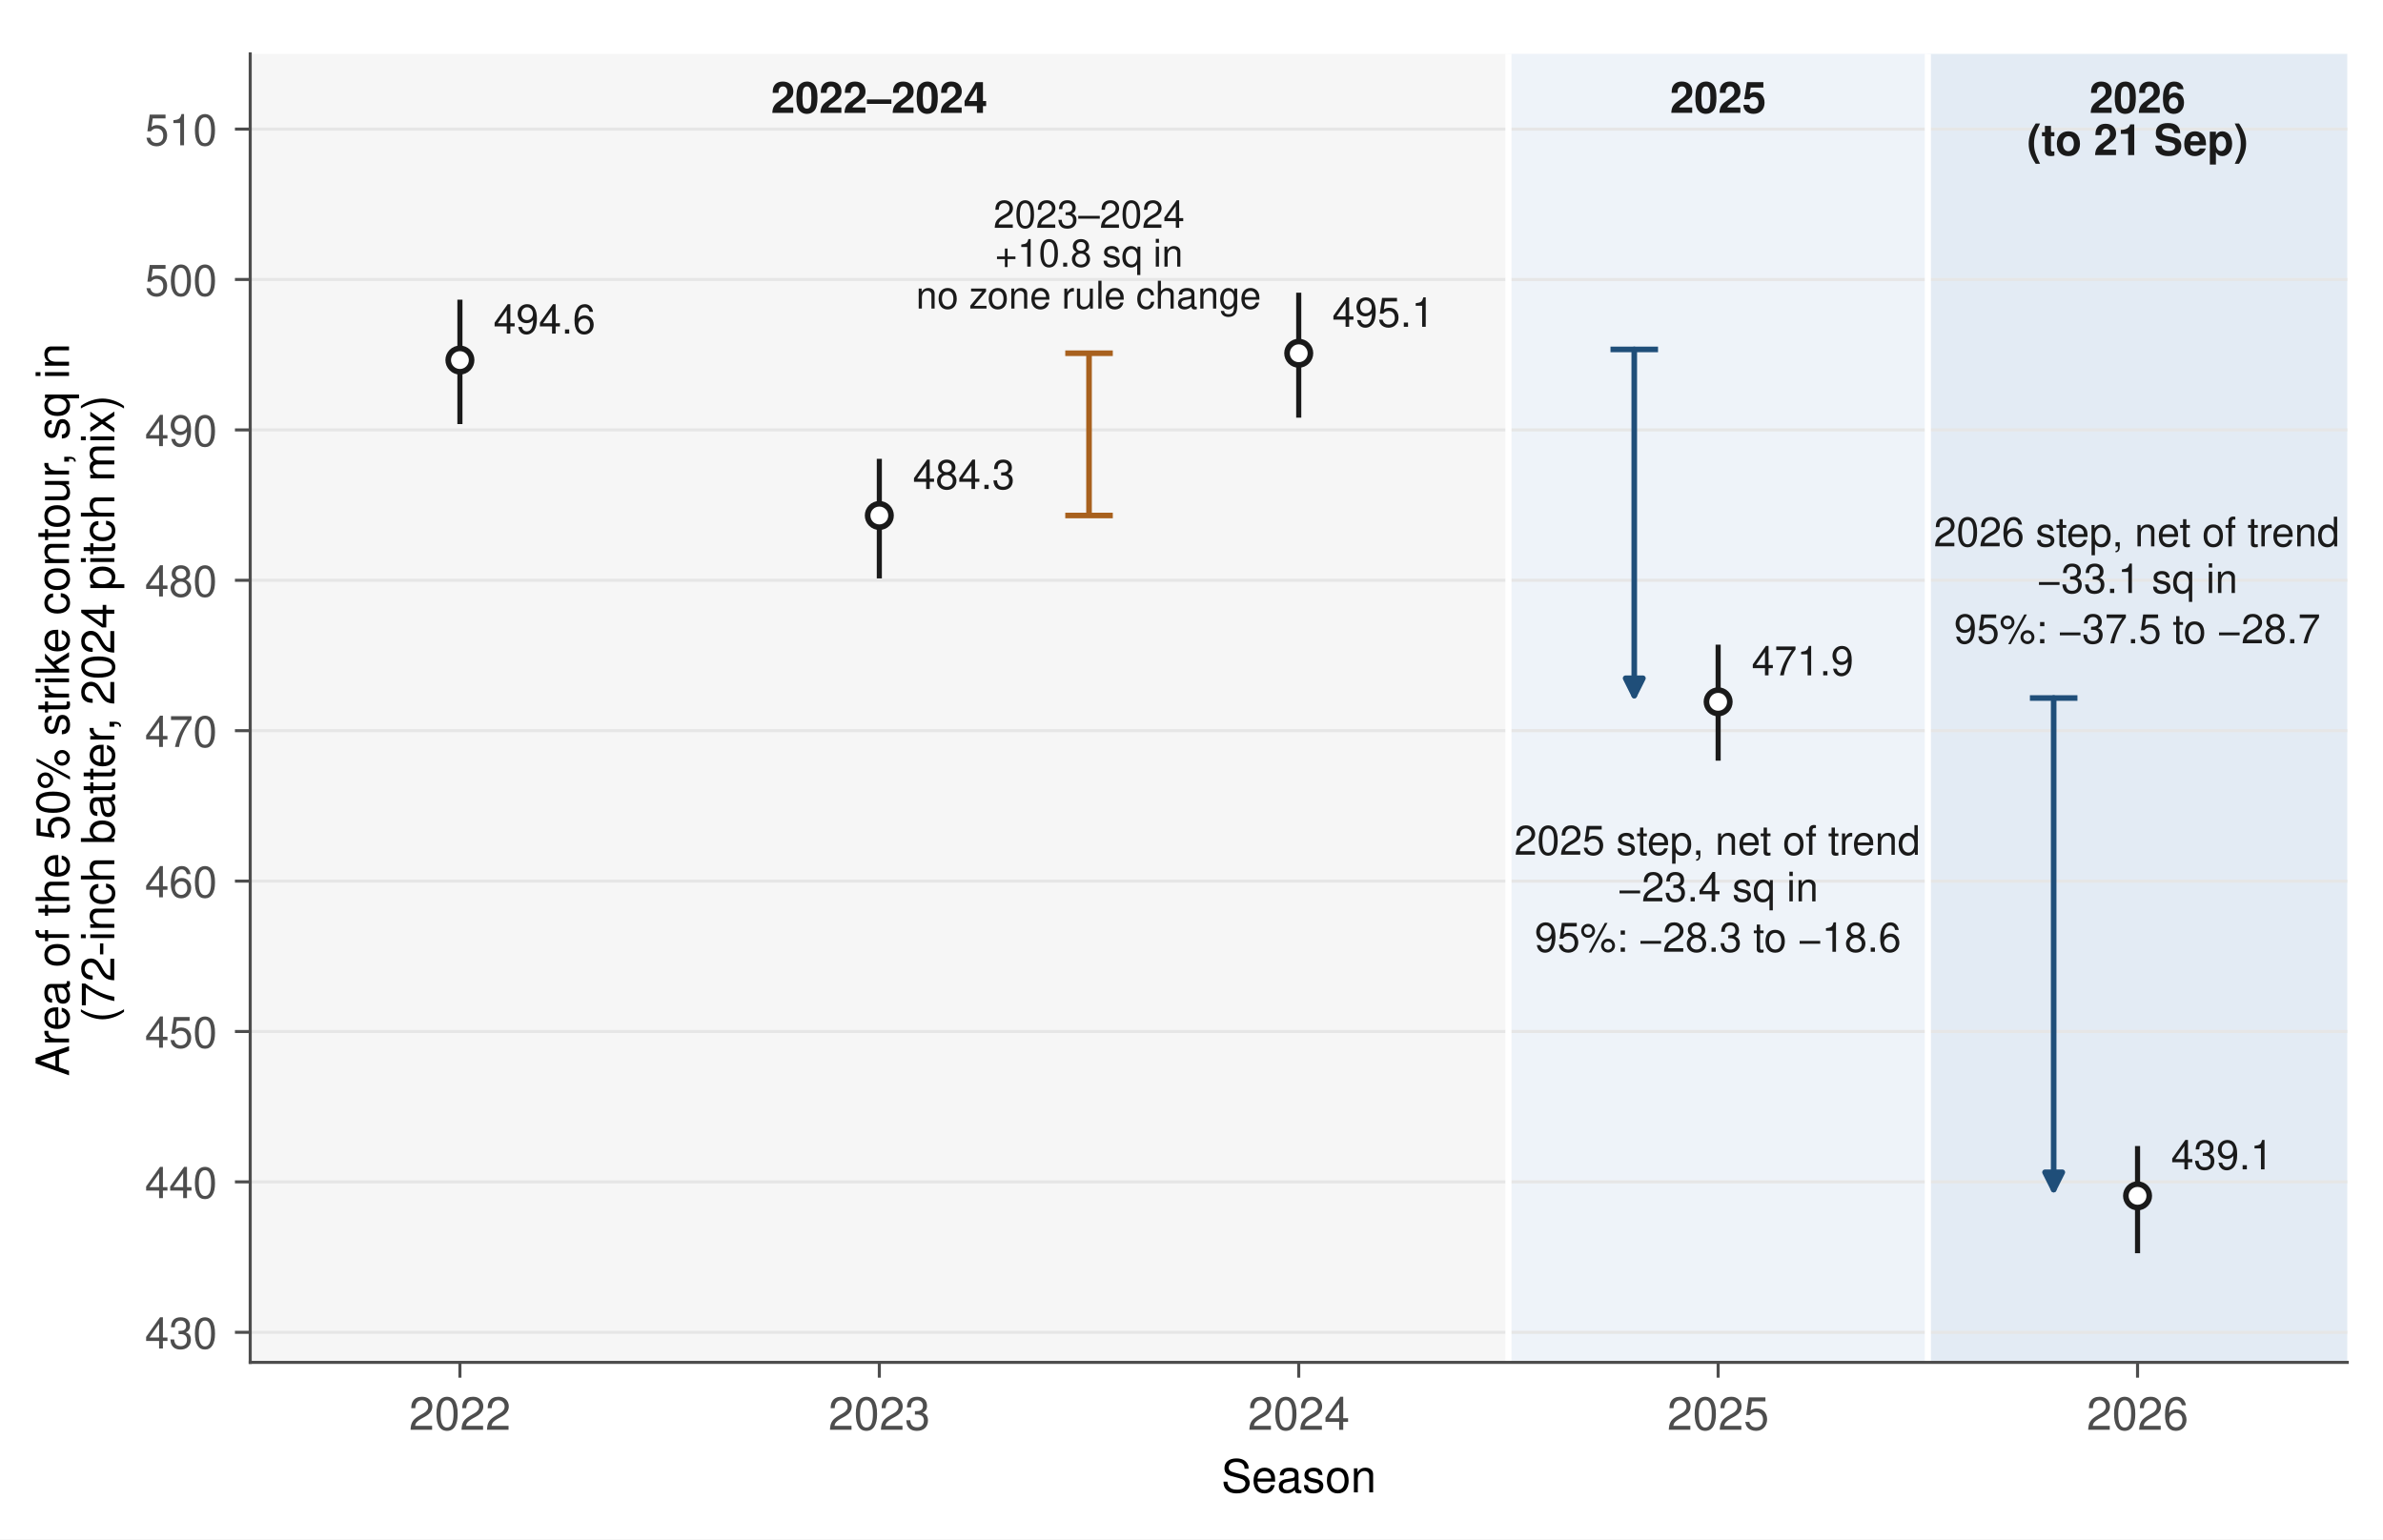
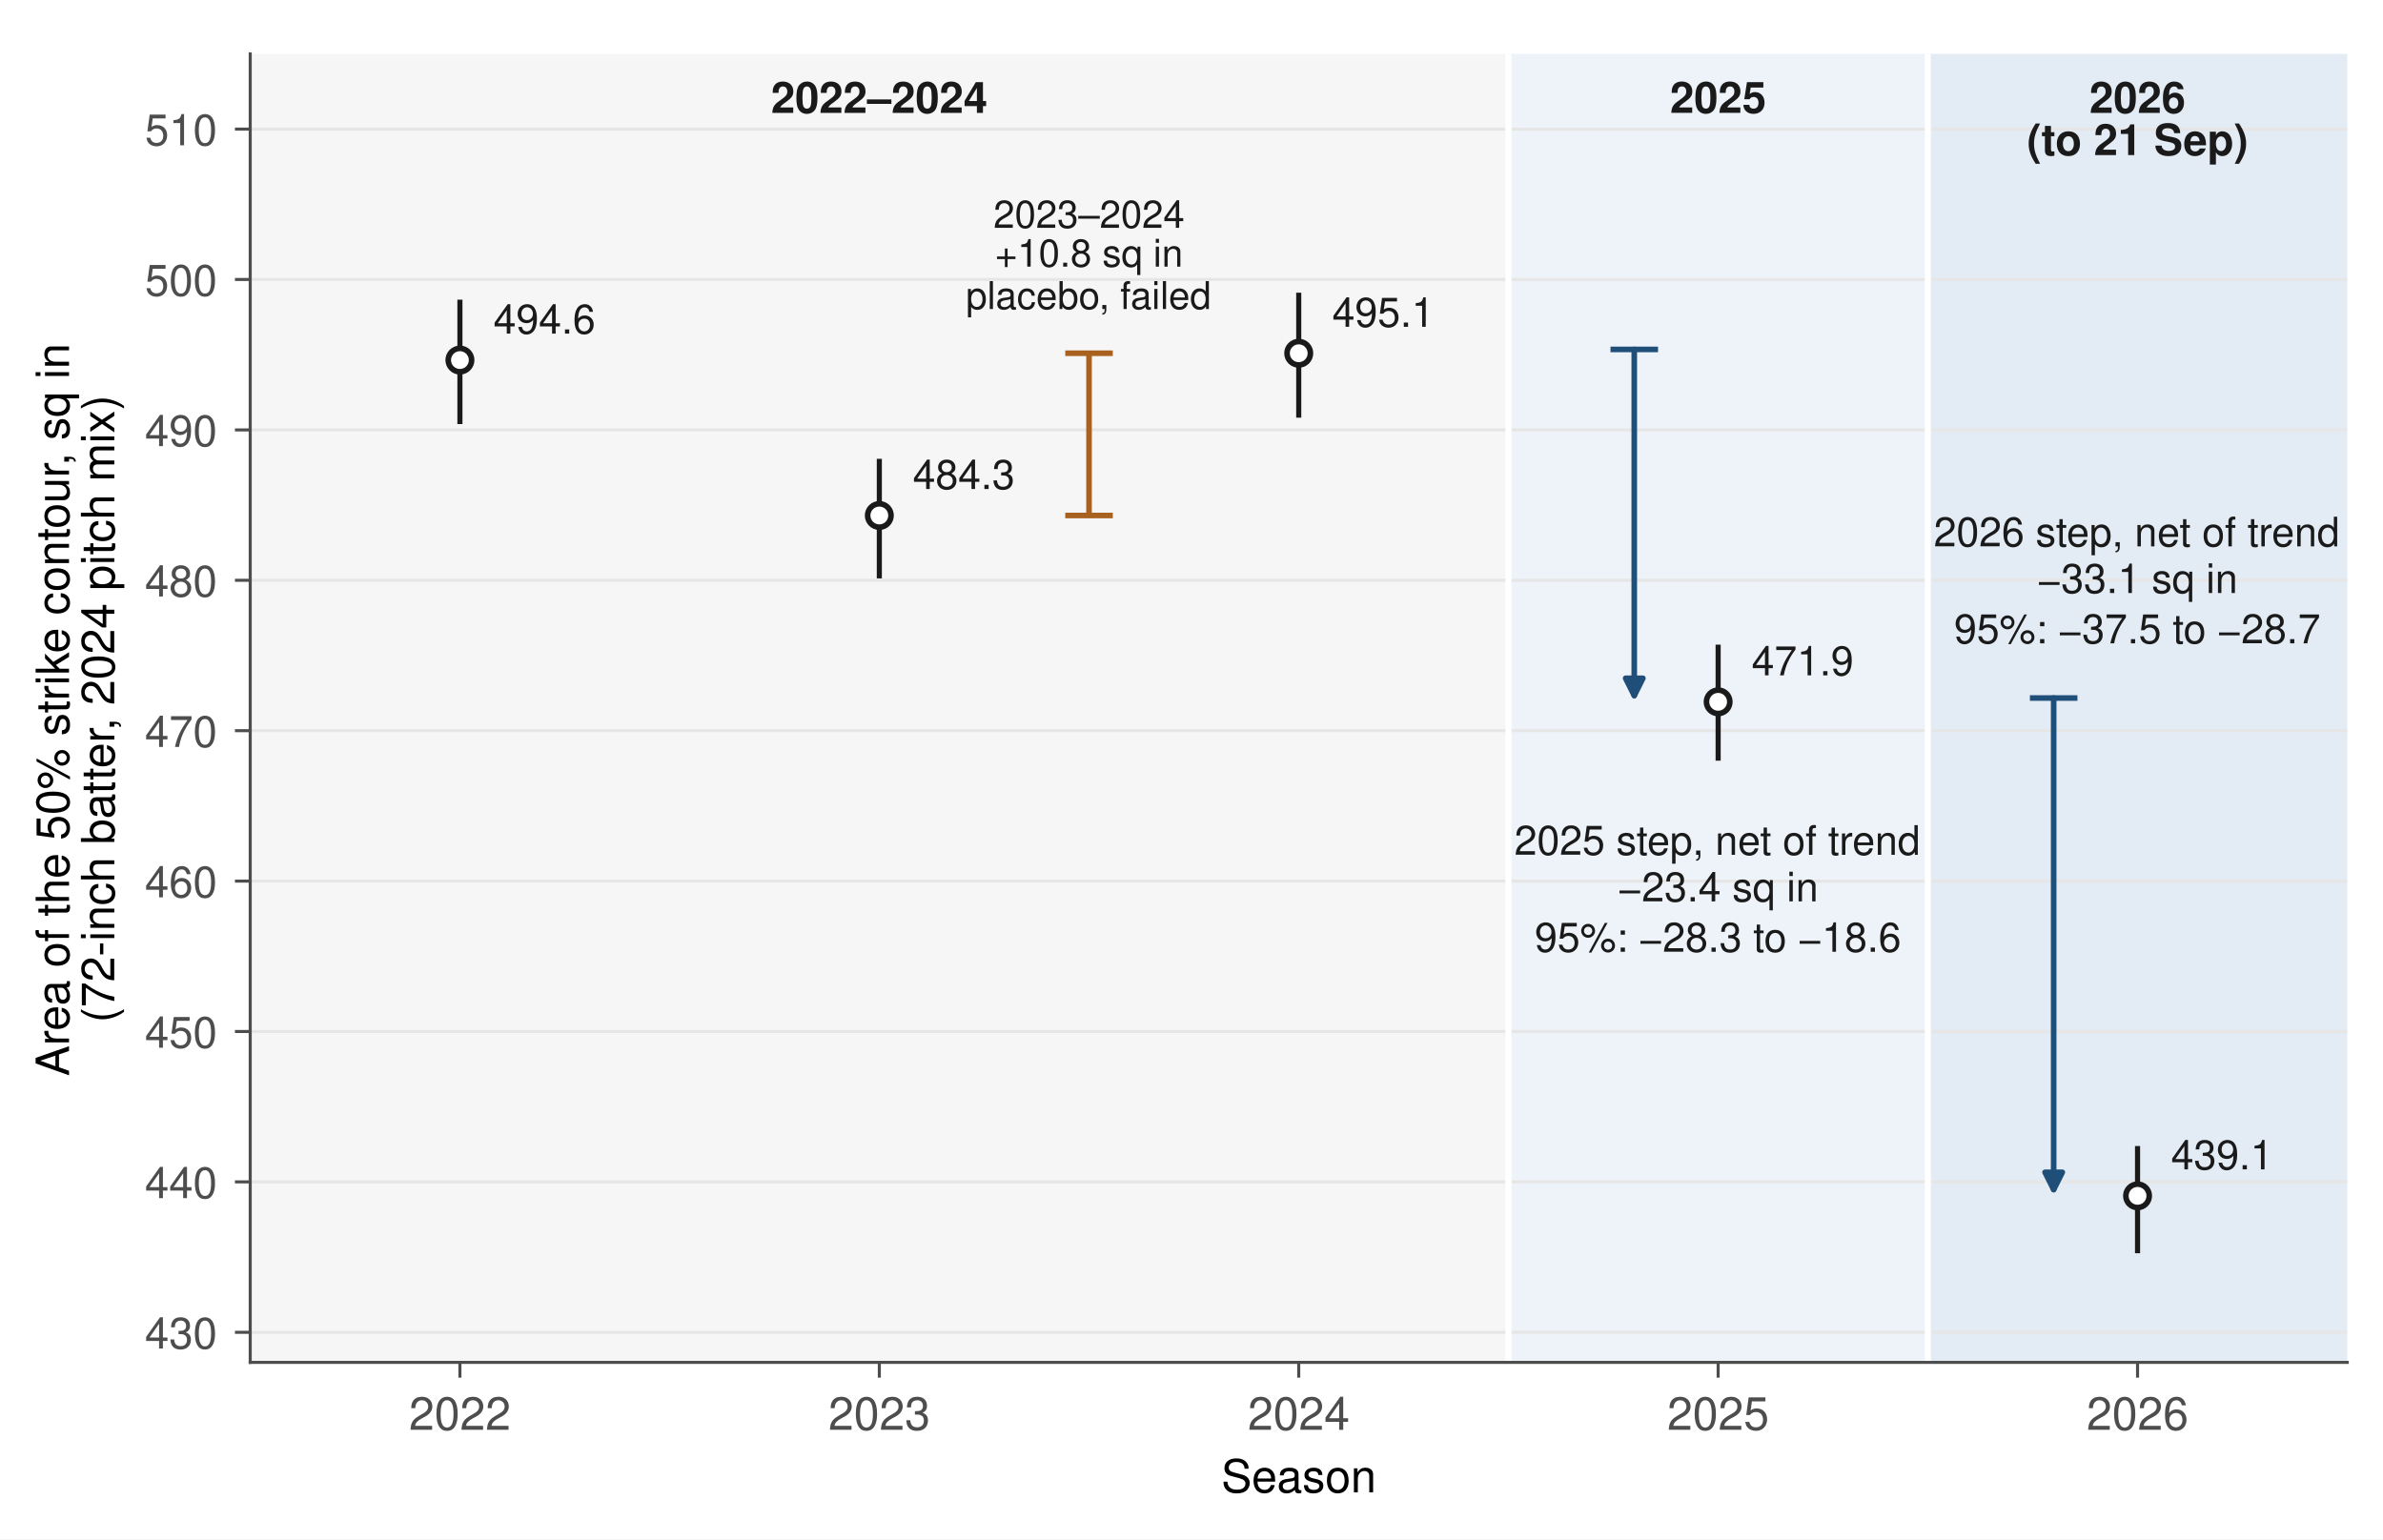
<svg xmlns="http://www.w3.org/2000/svg" xmlns:xlink="http://www.w3.org/1999/xlink" width="468pt" height="302.4pt" viewBox="0 0 468 302.4" version="1.1">
  <defs>
    <style type="text/css">*{stroke-linejoin: round; stroke-linecap: butt}</style>
  </defs>
  <g id="figure_1">
    <g id="patch_1">
      <path d="M 0 302.4 L 468 302.4 L 468 0 L 0 0 z " style="fill: #ffffff" />
    </g>
    <g id="axes_1">
      <g id="patch_2">
        <path d="M 49.14 267.624 L 460.98 267.624 L 460.98 10.584 L 49.14 10.584 z " style="fill: #ffffff" />
      </g>
      <g id="patch_3">
-         <path d="M 49.14 267.624 L 296.244 267.624 L 296.244 10.584 L 49.14 10.584 z " clip-path="url(#pe8c2fb3f4e)" style="fill: #f6f6f6" />
+         <path d="M 49.14 267.624 L 296.244 267.624 L 296.244 10.584 L 49.14 10.584 z " clip-path="url(#p567600618a)" style="fill: #f6f6f6" />
      </g>
      <g id="patch_4">
-         <path d="M 296.244 267.624 L 378.612 267.624 L 378.612 10.584 L 296.244 10.584 z " clip-path="url(#pe8c2fb3f4e)" style="fill: #eef3f9" />
+         <path d="M 296.244 267.624 L 378.612 267.624 L 378.612 10.584 L 296.244 10.584 z " clip-path="url(#p567600618a)" style="fill: #eef3f9" />
      </g>
      <g id="patch_5">
-         <path d="M 378.612 267.624 L 460.98 267.624 L 460.98 10.584 L 378.612 10.584 z " clip-path="url(#pe8c2fb3f4e)" style="fill: #e3ebf4" />
+         <path d="M 378.612 267.624 L 460.98 267.624 L 460.98 10.584 L 378.612 10.584 z " clip-path="url(#p567600618a)" style="fill: #e3ebf4" />
      </g>
      <g id="matplotlib.axis_1">
        <g id="xtick_1">
          <g id="line2d_1">
            <defs>
-               <path id="mc53726a62e" d="M 0 0 L 0 3 " style="stroke: #4d4d4d; stroke-width: 0.6" />
+               <path id="mbfb185c9b6" d="M 0 0 L 0 3 " style="stroke: #4d4d4d; stroke-width: 0.6" />
            </defs>
            <g>
-               <use xlink:href="#mc53726a62e" x="90.324" y="267.624" style="fill: #4d4d4d; stroke: #4d4d4d; stroke-width: 0.6" />
+               <use xlink:href="#mbfb185c9b6" x="90.324" y="267.624" style="fill: #4d4d4d; stroke: #4d4d4d; stroke-width: 0.6" />
            </g>
          </g>
          <g id="text_1">
            <text style="font-size: 9px; font-family: 'Helvetica', 'Arial', 'DejaVu Sans'; text-anchor: middle; fill: #4d4d4d" x="90.324" y="280.874" transform="rotate(-0 90.324 280.874)">2022</text>
          </g>
        </g>
        <g id="xtick_2">
          <g id="line2d_2">
            <g>
-               <use xlink:href="#mc53726a62e" x="172.692" y="267.624" style="fill: #4d4d4d; stroke: #4d4d4d; stroke-width: 0.6" />
+               <use xlink:href="#mbfb185c9b6" x="172.692" y="267.624" style="fill: #4d4d4d; stroke: #4d4d4d; stroke-width: 0.6" />
            </g>
          </g>
          <g id="text_2">
            <text style="font-size: 9px; font-family: 'Helvetica', 'Arial', 'DejaVu Sans'; text-anchor: middle; fill: #4d4d4d" x="172.692" y="280.874" transform="rotate(-0 172.692 280.874)">2023</text>
          </g>
        </g>
        <g id="xtick_3">
          <g id="line2d_3">
            <g>
-               <use xlink:href="#mc53726a62e" x="255.06" y="267.624" style="fill: #4d4d4d; stroke: #4d4d4d; stroke-width: 0.6" />
+               <use xlink:href="#mbfb185c9b6" x="255.06" y="267.624" style="fill: #4d4d4d; stroke: #4d4d4d; stroke-width: 0.6" />
            </g>
          </g>
          <g id="text_3">
            <text style="font-size: 9px; font-family: 'Helvetica', 'Arial', 'DejaVu Sans'; text-anchor: middle; fill: #4d4d4d" x="255.06" y="280.874" transform="rotate(-0 255.06 280.874)">2024</text>
          </g>
        </g>
        <g id="xtick_4">
          <g id="line2d_4">
            <g>
-               <use xlink:href="#mc53726a62e" x="337.428" y="267.624" style="fill: #4d4d4d; stroke: #4d4d4d; stroke-width: 0.6" />
+               <use xlink:href="#mbfb185c9b6" x="337.428" y="267.624" style="fill: #4d4d4d; stroke: #4d4d4d; stroke-width: 0.6" />
            </g>
          </g>
          <g id="text_4">
            <text style="font-size: 9px; font-family: 'Helvetica', 'Arial', 'DejaVu Sans'; text-anchor: middle; fill: #4d4d4d" x="337.428" y="280.874" transform="rotate(-0 337.428 280.874)">2025</text>
          </g>
        </g>
        <g id="xtick_5">
          <g id="line2d_5">
            <g>
-               <use xlink:href="#mc53726a62e" x="419.796" y="267.624" style="fill: #4d4d4d; stroke: #4d4d4d; stroke-width: 0.6" />
+               <use xlink:href="#mbfb185c9b6" x="419.796" y="267.624" style="fill: #4d4d4d; stroke: #4d4d4d; stroke-width: 0.6" />
            </g>
          </g>
          <g id="text_5">
            <text style="font-size: 9px; font-family: 'Helvetica', 'Arial', 'DejaVu Sans'; text-anchor: middle; fill: #4d4d4d" x="419.796" y="280.874" transform="rotate(-0 419.796 280.874)">2026</text>
          </g>
        </g>
        <g id="text_6">
          <text style="font-size: 9px; font-family: 'Helvetica', 'Arial', 'DejaVu Sans'; text-anchor: middle" x="255.06" y="293.153" transform="rotate(-0 255.06 293.1533)">Season</text>
        </g>
      </g>
      <g id="matplotlib.axis_2">
        <g id="ytick_1">
          <g id="line2d_6">
-             <path d="M 49.14 261.715 L 460.98 261.715 " clip-path="url(#pe8c2fb3f4e)" style="fill: none; stroke: #e6e6e6; stroke-width: 0.6; stroke-linecap: square" />
+             <path d="M 49.14 261.715 L 460.98 261.715 " clip-path="url(#p567600618a)" style="fill: none; stroke: #e6e6e6; stroke-width: 0.6; stroke-linecap: square" />
          </g>
          <g id="line2d_7">
            <defs>
-               <path id="mdc4441d666" d="M 0 0 L -3 0 " style="stroke: #4d4d4d; stroke-width: 0.6" />
+               <path id="m7d11a367ec" d="M 0 0 L -3 0 " style="stroke: #4d4d4d; stroke-width: 0.6" />
            </defs>
            <g>
-               <use xlink:href="#mdc4441d666" x="49.14" y="261.715" style="fill: #4d4d4d; stroke: #4d4d4d; stroke-width: 0.6" />
+               <use xlink:href="#m7d11a367ec" x="49.14" y="261.715" style="fill: #4d4d4d; stroke: #4d4d4d; stroke-width: 0.6" />
            </g>
          </g>
          <g id="text_7">
            <text style="font-size: 8.5px; font-family: 'Helvetica', 'Arial', 'DejaVu Sans'; text-anchor: end; fill: #4d4d4d" x="42.64" y="264.903" transform="rotate(-0 42.64 264.9025)">430</text>
          </g>
        </g>
        <g id="ytick_2">
          <g id="line2d_8">
-             <path d="M 49.14 232.17 L 460.98 232.17 " clip-path="url(#pe8c2fb3f4e)" style="fill: none; stroke: #e6e6e6; stroke-width: 0.6; stroke-linecap: square" />
+             <path d="M 49.14 232.17 L 460.98 232.17 " clip-path="url(#p567600618a)" style="fill: none; stroke: #e6e6e6; stroke-width: 0.6; stroke-linecap: square" />
          </g>
          <g id="line2d_9">
            <g>
-               <use xlink:href="#mdc4441d666" x="49.14" y="232.17" style="fill: #4d4d4d; stroke: #4d4d4d; stroke-width: 0.6" />
+               <use xlink:href="#m7d11a367ec" x="49.14" y="232.17" style="fill: #4d4d4d; stroke: #4d4d4d; stroke-width: 0.6" />
            </g>
          </g>
          <g id="text_8">
            <text style="font-size: 8.5px; font-family: 'Helvetica', 'Arial', 'DejaVu Sans'; text-anchor: end; fill: #4d4d4d" x="42.64" y="235.358" transform="rotate(-0 42.64 235.3577)">440</text>
          </g>
        </g>
        <g id="ytick_3">
          <g id="line2d_10">
-             <path d="M 49.14 202.625 L 460.98 202.625 " clip-path="url(#pe8c2fb3f4e)" style="fill: none; stroke: #e6e6e6; stroke-width: 0.6; stroke-linecap: square" />
+             <path d="M 49.14 202.625 L 460.98 202.625 " clip-path="url(#p567600618a)" style="fill: none; stroke: #e6e6e6; stroke-width: 0.6; stroke-linecap: square" />
          </g>
          <g id="line2d_11">
            <g>
-               <use xlink:href="#mdc4441d666" x="49.14" y="202.625" style="fill: #4d4d4d; stroke: #4d4d4d; stroke-width: 0.6" />
+               <use xlink:href="#m7d11a367ec" x="49.14" y="202.625" style="fill: #4d4d4d; stroke: #4d4d4d; stroke-width: 0.6" />
            </g>
          </g>
          <g id="text_9">
            <text style="font-size: 8.5px; font-family: 'Helvetica', 'Arial', 'DejaVu Sans'; text-anchor: end; fill: #4d4d4d" x="42.64" y="205.813" transform="rotate(-0 42.64 205.8129)">450</text>
          </g>
        </g>
        <g id="ytick_4">
          <g id="line2d_12">
-             <path d="M 49.14 173.081 L 460.98 173.081 " clip-path="url(#pe8c2fb3f4e)" style="fill: none; stroke: #e6e6e6; stroke-width: 0.6; stroke-linecap: square" />
+             <path d="M 49.14 173.081 L 460.98 173.081 " clip-path="url(#p567600618a)" style="fill: none; stroke: #e6e6e6; stroke-width: 0.6; stroke-linecap: square" />
          </g>
          <g id="line2d_13">
            <g>
-               <use xlink:href="#mdc4441d666" x="49.14" y="173.081" style="fill: #4d4d4d; stroke: #4d4d4d; stroke-width: 0.6" />
+               <use xlink:href="#m7d11a367ec" x="49.14" y="173.081" style="fill: #4d4d4d; stroke: #4d4d4d; stroke-width: 0.6" />
            </g>
          </g>
          <g id="text_10">
            <text style="font-size: 8.5px; font-family: 'Helvetica', 'Arial', 'DejaVu Sans'; text-anchor: end; fill: #4d4d4d" x="42.64" y="176.268" transform="rotate(-0 42.64 176.2681)">460</text>
          </g>
        </g>
        <g id="ytick_5">
          <g id="line2d_14">
-             <path d="M 49.14 143.536 L 460.98 143.536 " clip-path="url(#pe8c2fb3f4e)" style="fill: none; stroke: #e6e6e6; stroke-width: 0.6; stroke-linecap: square" />
+             <path d="M 49.14 143.536 L 460.98 143.536 " clip-path="url(#p567600618a)" style="fill: none; stroke: #e6e6e6; stroke-width: 0.6; stroke-linecap: square" />
          </g>
          <g id="line2d_15">
            <g>
-               <use xlink:href="#mdc4441d666" x="49.14" y="143.536" style="fill: #4d4d4d; stroke: #4d4d4d; stroke-width: 0.6" />
+               <use xlink:href="#m7d11a367ec" x="49.14" y="143.536" style="fill: #4d4d4d; stroke: #4d4d4d; stroke-width: 0.6" />
            </g>
          </g>
          <g id="text_11">
            <text style="font-size: 8.5px; font-family: 'Helvetica', 'Arial', 'DejaVu Sans'; text-anchor: end; fill: #4d4d4d" x="42.64" y="146.723" transform="rotate(-0 42.64 146.7232)">470</text>
          </g>
        </g>
        <g id="ytick_6">
          <g id="line2d_16">
-             <path d="M 49.14 113.991 L 460.98 113.991 " clip-path="url(#pe8c2fb3f4e)" style="fill: none; stroke: #e6e6e6; stroke-width: 0.6; stroke-linecap: square" />
+             <path d="M 49.14 113.991 L 460.98 113.991 " clip-path="url(#p567600618a)" style="fill: none; stroke: #e6e6e6; stroke-width: 0.6; stroke-linecap: square" />
          </g>
          <g id="line2d_17">
            <g>
-               <use xlink:href="#mdc4441d666" x="49.14" y="113.991" style="fill: #4d4d4d; stroke: #4d4d4d; stroke-width: 0.6" />
+               <use xlink:href="#m7d11a367ec" x="49.14" y="113.991" style="fill: #4d4d4d; stroke: #4d4d4d; stroke-width: 0.6" />
            </g>
          </g>
          <g id="text_12">
            <text style="font-size: 8.5px; font-family: 'Helvetica', 'Arial', 'DejaVu Sans'; text-anchor: end; fill: #4d4d4d" x="42.64" y="117.178" transform="rotate(-0 42.64 117.1784)">480</text>
          </g>
        </g>
        <g id="ytick_7">
          <g id="line2d_18">
-             <path d="M 49.14 84.446 L 460.98 84.446 " clip-path="url(#pe8c2fb3f4e)" style="fill: none; stroke: #e6e6e6; stroke-width: 0.6; stroke-linecap: square" />
+             <path d="M 49.14 84.446 L 460.98 84.446 " clip-path="url(#p567600618a)" style="fill: none; stroke: #e6e6e6; stroke-width: 0.6; stroke-linecap: square" />
          </g>
          <g id="line2d_19">
            <g>
-               <use xlink:href="#mdc4441d666" x="49.14" y="84.446" style="fill: #4d4d4d; stroke: #4d4d4d; stroke-width: 0.6" />
+               <use xlink:href="#m7d11a367ec" x="49.14" y="84.446" style="fill: #4d4d4d; stroke: #4d4d4d; stroke-width: 0.6" />
            </g>
          </g>
          <g id="text_13">
            <text style="font-size: 8.5px; font-family: 'Helvetica', 'Arial', 'DejaVu Sans'; text-anchor: end; fill: #4d4d4d" x="42.64" y="87.634" transform="rotate(-0 42.64 87.63357)">490</text>
          </g>
        </g>
        <g id="ytick_8">
          <g id="line2d_20">
-             <path d="M 49.14 54.901 L 460.98 54.901 " clip-path="url(#pe8c2fb3f4e)" style="fill: none; stroke: #e6e6e6; stroke-width: 0.6; stroke-linecap: square" />
+             <path d="M 49.14 54.901 L 460.98 54.901 " clip-path="url(#p567600618a)" style="fill: none; stroke: #e6e6e6; stroke-width: 0.6; stroke-linecap: square" />
          </g>
          <g id="line2d_21">
            <g>
-               <use xlink:href="#mdc4441d666" x="49.14" y="54.901" style="fill: #4d4d4d; stroke: #4d4d4d; stroke-width: 0.6" />
+               <use xlink:href="#m7d11a367ec" x="49.14" y="54.901" style="fill: #4d4d4d; stroke: #4d4d4d; stroke-width: 0.6" />
            </g>
          </g>
          <g id="text_14">
            <text style="font-size: 8.5px; font-family: 'Helvetica', 'Arial', 'DejaVu Sans'; text-anchor: end; fill: #4d4d4d" x="42.64" y="58.089" transform="rotate(-0 42.64 58.08874)">500</text>
          </g>
        </g>
        <g id="ytick_9">
          <g id="line2d_22">
-             <path d="M 49.14 25.356 L 460.98 25.356 " clip-path="url(#pe8c2fb3f4e)" style="fill: none; stroke: #e6e6e6; stroke-width: 0.6; stroke-linecap: square" />
+             <path d="M 49.14 25.356 L 460.98 25.356 " clip-path="url(#p567600618a)" style="fill: none; stroke: #e6e6e6; stroke-width: 0.6; stroke-linecap: square" />
          </g>
          <g id="line2d_23">
            <g>
-               <use xlink:href="#mdc4441d666" x="49.14" y="25.356" style="fill: #4d4d4d; stroke: #4d4d4d; stroke-width: 0.6" />
+               <use xlink:href="#m7d11a367ec" x="49.14" y="25.356" style="fill: #4d4d4d; stroke: #4d4d4d; stroke-width: 0.6" />
            </g>
          </g>
          <g id="text_15">
            <text style="font-size: 8.5px; font-family: 'Helvetica', 'Arial', 'DejaVu Sans'; text-anchor: end; fill: #4d4d4d" x="42.64" y="28.544" transform="rotate(-0 42.64 28.54391)">510</text>
          </g>
        </g>
        <g id="text_16">
          <text style="font-size: 9px; font-family: 'Helvetica', 'Arial', 'DejaVu Sans'" transform="translate(13.55564 211.3916) rotate(-90)">Area of the 50% strike contour, sq in</text>
          <text style="font-size: 9px; font-family: 'Helvetica', 'Arial', 'DejaVu Sans'" transform="translate(22.44964 200.882) rotate(-90)">(72-inch batter, 2024 pitch mix)</text>
        </g>
      </g>
      <g id="line2d_24">
-         <path d="M 296.244 267.624 L 296.244 10.584 " clip-path="url(#pe8c2fb3f4e)" style="fill: none; stroke: #ffffff; stroke-width: 1.2; stroke-linecap: square" />
+         <path d="M 296.244 267.624 L 296.244 10.584 " clip-path="url(#p567600618a)" style="fill: none; stroke: #ffffff; stroke-width: 1.2; stroke-linecap: square" />
      </g>
      <g id="line2d_25">
-         <path d="M 378.612 267.624 L 378.612 10.584 " clip-path="url(#pe8c2fb3f4e)" style="fill: none; stroke: #ffffff; stroke-width: 1.2; stroke-linecap: square" />
+         <path d="M 378.612 267.624 L 378.612 10.584 " clip-path="url(#p567600618a)" style="fill: none; stroke: #ffffff; stroke-width: 1.2; stroke-linecap: square" />
      </g>
      <g id="patch_6">
        <path d="M 49.14 267.624 L 49.14 10.584 " style="fill: none; stroke: #4d4d4d; stroke-width: 0.6; stroke-linejoin: miter; stroke-linecap: square" />
      </g>
      <g id="patch_7">
        <path d="M 49.14 267.624 L 460.98 267.624 " style="fill: none; stroke: #4d4d4d; stroke-width: 0.6; stroke-linejoin: miter; stroke-linecap: square" />
      </g>
      <g id="line2d_26">
-         <path d="M 316.836 68.638 L 325.073 68.638 " clip-path="url(#pe8c2fb3f4e)" style="fill: none; stroke: #1f4e79; stroke-width: 1.1; stroke-linecap: square" />
+         <path d="M 316.836 68.638 L 325.073 68.638 " clip-path="url(#p567600618a)" style="fill: none; stroke: #1f4e79; stroke-width: 1.1; stroke-linecap: square" />
      </g>
      <g id="patch_8">
        <path d="M 320.954 68.638 Q 320.954 103.252 320.954 136.637 " style="fill: none; stroke: #1f4e79; stroke-width: 1.1; stroke-linecap: round" />
        <path d="M 322.654 133.237 L 320.954 136.637 L 319.254 133.237 z " style="fill: #1f4e79; stroke: #1f4e79; stroke-width: 1.1; stroke-linecap: round" />
      </g>
      <g id="line2d_27">
-         <path d="M 399.204 137.113 L 407.441 137.113 " clip-path="url(#pe8c2fb3f4e)" style="fill: none; stroke: #1f4e79; stroke-width: 1.1; stroke-linecap: square" />
+         <path d="M 399.204 137.113 L 407.441 137.113 " clip-path="url(#p567600618a)" style="fill: none; stroke: #1f4e79; stroke-width: 1.1; stroke-linecap: square" />
      </g>
      <g id="patch_9">
        <path d="M 403.322 137.113 Q 403.322 186.011 403.322 233.68 " style="fill: none; stroke: #1f4e79; stroke-width: 1.1; stroke-linecap: round" />
        <path d="M 405.022 230.28 L 403.322 233.68 L 401.622 230.28 z " style="fill: #1f4e79; stroke: #1f4e79; stroke-width: 1.1; stroke-linecap: round" />
      </g>
      <g id="line2d_28">
-         <path d="M 213.876 69.392 L 213.876 101.26 " clip-path="url(#pe8c2fb3f4e)" style="fill: none; stroke: #a8611e; stroke-width: 1.1" />
+         <path d="M 213.876 69.392 L 213.876 101.26 " clip-path="url(#p567600618a)" style="fill: none; stroke: #a8611e; stroke-width: 1.1" />
      </g>
      <g id="line2d_29">
-         <path d="M 209.758 69.392 L 217.994 69.392 " clip-path="url(#pe8c2fb3f4e)" style="fill: none; stroke: #a8611e; stroke-width: 1.1; stroke-linecap: square" />
+         <path d="M 209.758 69.392 L 217.994 69.392 " clip-path="url(#p567600618a)" style="fill: none; stroke: #a8611e; stroke-width: 1.1; stroke-linecap: square" />
      </g>
      <g id="line2d_30">
-         <path d="M 209.758 101.26 L 217.994 101.26 " clip-path="url(#pe8c2fb3f4e)" style="fill: none; stroke: #a8611e; stroke-width: 1.1; stroke-linecap: square" />
+         <path d="M 209.758 101.26 L 217.994 101.26 " clip-path="url(#p567600618a)" style="fill: none; stroke: #a8611e; stroke-width: 1.1; stroke-linecap: square" />
      </g>
      <g id="line2d_31">
-         <path d="M 90.324 83.31 L 90.324 58.873 " clip-path="url(#pe8c2fb3f4e)" style="fill: none; stroke: #1a1a1a" />
+         <path d="M 90.324 83.31 L 90.324 58.873 " clip-path="url(#p567600618a)" style="fill: none; stroke: #1a1a1a" />
      </g>
      <g id="line2d_32">
-         <path d="M 172.692 113.612 L 172.692 90.132 " clip-path="url(#pe8c2fb3f4e)" style="fill: none; stroke: #1a1a1a" />
+         <path d="M 172.692 113.612 L 172.692 90.132 " clip-path="url(#p567600618a)" style="fill: none; stroke: #1a1a1a" />
      </g>
      <g id="line2d_33">
-         <path d="M 255.06 82.038 L 255.06 57.499 " clip-path="url(#pe8c2fb3f4e)" style="fill: none; stroke: #1a1a1a" />
+         <path d="M 255.06 82.038 L 255.06 57.499 " clip-path="url(#p567600618a)" style="fill: none; stroke: #1a1a1a" />
      </g>
      <g id="line2d_34">
-         <path d="M 337.428 149.42 L 337.428 126.63 " clip-path="url(#pe8c2fb3f4e)" style="fill: none; stroke: #1a1a1a" />
+         <path d="M 337.428 149.42 L 337.428 126.63 " clip-path="url(#p567600618a)" style="fill: none; stroke: #1a1a1a" />
      </g>
      <g id="line2d_35">
-         <path d="M 419.796 246.184 L 419.796 225.129 " clip-path="url(#pe8c2fb3f4e)" style="fill: none; stroke: #1a1a1a" />
+         <path d="M 419.796 246.184 L 419.796 225.129 " clip-path="url(#p567600618a)" style="fill: none; stroke: #1a1a1a" />
      </g>
      <g id="text_17">
        <text style="font-weight: 700; font-size: 8.5px; font-family: 'Helvetica', 'Arial', 'DejaVu Sans'; text-anchor: middle; fill: #1a1a1a" x="172.692" y="22.171" transform="rotate(-0 172.692 22.17147)">2022–2024</text>
      </g>
      <g id="text_18">
        <text style="font-weight: 700; font-size: 8.5px; font-family: 'Helvetica', 'Arial', 'DejaVu Sans'; text-anchor: middle; fill: #1a1a1a" x="337.428" y="22.167" transform="rotate(-0 337.428 22.16749)">2025</text>
      </g>
      <g id="text_19">
        <text style="font-weight: 700; font-size: 8.5px; font-family: 'Helvetica', 'Arial', 'DejaVu Sans'; fill: #1a1a1a" transform="translate(410.3424 22.17546)">2026</text>
        <text style="font-weight: 700; font-size: 8.5px; font-family: 'Helvetica', 'Arial', 'DejaVu Sans'; fill: #1a1a1a" transform="translate(398.0725 30.46644)">(to 21 Sep)</text>
      </g>
      <g id="text_20">
        <text style="font-size: 8px; font-family: 'Helvetica', 'Arial', 'DejaVu Sans'; fill: #1a1a1a" transform="translate(297.4024 167.9138)">2025 step, net of trend</text>
        <text style="font-size: 8px; font-family: 'Helvetica', 'Arial', 'DejaVu Sans'; fill: #1a1a1a" transform="translate(317.7474 177.0724)">−23.4 sq in</text>
        <text style="font-size: 8px; font-family: 'Helvetica', 'Arial', 'DejaVu Sans'; fill: #1a1a1a" transform="translate(301.4005 186.9647)">95%: −28.3 to −18.6</text>
      </g>
      <g id="text_21">
        <text style="font-size: 8px; font-family: 'Helvetica', 'Arial', 'DejaVu Sans'; fill: #1a1a1a" transform="translate(379.7704 107.3274)">2026 step, net of trend</text>
        <text style="font-size: 8px; font-family: 'Helvetica', 'Arial', 'DejaVu Sans'; fill: #1a1a1a" transform="translate(400.1154 116.486)">−33.1 sq in</text>
        <text style="font-size: 8px; font-family: 'Helvetica', 'Arial', 'DejaVu Sans'; fill: #1a1a1a" transform="translate(383.7685 126.3765)">95%: −37.5 to −28.7</text>
      </g>
      <g id="text_22">
        <text style="font-size: 7.5px; font-family: 'Helvetica', 'Arial', 'DejaVu Sans'; fill: #1a1a1a" transform="translate(195.1078 44.75371)">2023–2024</text>
        <text style="font-size: 7.5px; font-family: 'Helvetica', 'Arial', 'DejaVu Sans'; fill: #1a1a1a" transform="translate(195.4254 52.38145)">+10.8 sq in</text>
-         <text style="font-size: 7.5px; font-family: 'Helvetica', 'Arial', 'DejaVu Sans'; fill: #1a1a1a" transform="translate(179.8946 60.62149)">no zone rule change</text>
+         <text style="font-size: 7.5px; font-family: 'Helvetica', 'Arial', 'DejaVu Sans'; fill: #1a1a1a" transform="translate(189.6932 60.69883)">placebo, failed</text>
      </g>
      <g id="line2d_36">
-         <path d="M 90.324 70.733 " clip-path="url(#pe8c2fb3f4e)" style="fill: none; stroke: #1f77b4; stroke-width: 1.5; stroke-linecap: square" />
+         <path d="M 90.324 70.733 " clip-path="url(#p567600618a)" style="fill: none; stroke: #1f77b4; stroke-width: 1.5; stroke-linecap: square" />
        <defs>
-           <path id="meabd693503" d="M 0 2.3 C 0.61 2.3 1.195 2.058 1.626 1.626 C 2.058 1.195 2.3 0.61 2.3 0 C 2.3 -0.61 2.058 -1.195 1.626 -1.626 C 1.195 -2.058 0.61 -2.3 0 -2.3 C -0.61 -2.3 -1.195 -2.058 -1.626 -1.626 C -2.058 -1.195 -2.3 -0.61 -2.3 0 C -2.3 0.61 -2.058 1.195 -1.626 1.626 C -1.195 2.058 -0.61 2.3 0 2.3 z " style="stroke: #1a1a1a; stroke-width: 1.1" />
+           <path id="m2beb4b1d13" d="M 0 2.3 C 0.61 2.3 1.195 2.058 1.626 1.626 C 2.058 1.195 2.3 0.61 2.3 0 C 2.3 -0.61 2.058 -1.195 1.626 -1.626 C 1.195 -2.058 0.61 -2.3 0 -2.3 C -0.61 -2.3 -1.195 -2.058 -1.626 -1.626 C -2.058 -1.195 -2.3 -0.61 -2.3 0 C -2.3 0.61 -2.058 1.195 -1.626 1.626 C -1.195 2.058 -0.61 2.3 0 2.3 z " style="stroke: #1a1a1a; stroke-width: 1.1" />
        </defs>
-         <g clip-path="url(#pe8c2fb3f4e)">
-           <use xlink:href="#meabd693503" x="90.324" y="70.733" style="fill: #ffffff; stroke: #1a1a1a; stroke-width: 1.1" />
+         <g clip-path="url(#p567600618a)">
+           <use xlink:href="#m2beb4b1d13" x="90.324" y="70.733" style="fill: #ffffff; stroke: #1a1a1a; stroke-width: 1.1" />
        </g>
      </g>
      <g id="text_23">
        <text style="font-size: 8px; font-family: 'Helvetica', 'Arial', 'DejaVu Sans'; text-anchor: start; fill: #1a1a1a" x="96.913" y="65.532" transform="rotate(-0 96.91344 65.53234)">494.6</text>
      </g>
      <g id="line2d_37">
-         <path d="M 172.692 101.26 " clip-path="url(#pe8c2fb3f4e)" style="fill: none; stroke: #ff7f0e; stroke-width: 1.5; stroke-linecap: square" />
-         <g clip-path="url(#pe8c2fb3f4e)">
-           <use xlink:href="#meabd693503" x="172.692" y="101.26" style="fill: #ffffff; stroke: #1a1a1a; stroke-width: 1.1" />
+         <path d="M 172.692 101.26 " clip-path="url(#p567600618a)" style="fill: none; stroke: #ff7f0e; stroke-width: 1.5; stroke-linecap: square" />
+         <g clip-path="url(#p567600618a)">
+           <use xlink:href="#m2beb4b1d13" x="172.692" y="101.26" style="fill: #ffffff; stroke: #1a1a1a; stroke-width: 1.1" />
        </g>
      </g>
      <g id="text_24">
        <text style="font-size: 8px; font-family: 'Helvetica', 'Arial', 'DejaVu Sans'; text-anchor: start; fill: #1a1a1a" x="179.281" y="96.06" transform="rotate(-0 179.2814 96.05973)">484.3</text>
      </g>
      <g id="line2d_38">
-         <path d="M 255.06 69.392 " clip-path="url(#pe8c2fb3f4e)" style="fill: none; stroke: #2ca02c; stroke-width: 1.5; stroke-linecap: square" />
-         <g clip-path="url(#pe8c2fb3f4e)">
-           <use xlink:href="#meabd693503" x="255.06" y="69.392" style="fill: #ffffff; stroke: #1a1a1a; stroke-width: 1.1" />
+         <path d="M 255.06 69.392 " clip-path="url(#p567600618a)" style="fill: none; stroke: #2ca02c; stroke-width: 1.5; stroke-linecap: square" />
+         <g clip-path="url(#p567600618a)">
+           <use xlink:href="#m2beb4b1d13" x="255.06" y="69.392" style="fill: #ffffff; stroke: #1a1a1a; stroke-width: 1.1" />
        </g>
      </g>
      <g id="text_25">
        <text style="font-size: 8px; font-family: 'Helvetica', 'Arial', 'DejaVu Sans'; text-anchor: start; fill: #1a1a1a" x="261.649" y="64.192" transform="rotate(-0 261.6494 64.19165)">495.1</text>
      </g>
      <g id="line2d_39">
-         <path d="M 337.428 137.866 " clip-path="url(#pe8c2fb3f4e)" style="fill: none; stroke: #d62728; stroke-width: 1.5; stroke-linecap: square" />
-         <g clip-path="url(#pe8c2fb3f4e)">
-           <use xlink:href="#meabd693503" x="337.428" y="137.866" style="fill: #ffffff; stroke: #1a1a1a; stroke-width: 1.1" />
+         <path d="M 337.428 137.866 " clip-path="url(#p567600618a)" style="fill: none; stroke: #d62728; stroke-width: 1.5; stroke-linecap: square" />
+         <g clip-path="url(#p567600618a)">
+           <use xlink:href="#m2beb4b1d13" x="337.428" y="137.866" style="fill: #ffffff; stroke: #1a1a1a; stroke-width: 1.1" />
        </g>
      </g>
      <g id="text_26">
        <text style="font-size: 8px; font-family: 'Helvetica', 'Arial', 'DejaVu Sans'; text-anchor: start; fill: #1a1a1a" x="344.017" y="132.666" transform="rotate(-0 344.0174 132.6662)">471.9</text>
      </g>
      <g id="line2d_40">
-         <path d="M 419.796 234.909 " clip-path="url(#pe8c2fb3f4e)" style="fill: none; stroke: #9467bd; stroke-width: 1.5; stroke-linecap: square" />
-         <g clip-path="url(#pe8c2fb3f4e)">
-           <use xlink:href="#meabd693503" x="419.796" y="234.909" style="fill: #ffffff; stroke: #1a1a1a; stroke-width: 1.1" />
+         <path d="M 419.796 234.909 " clip-path="url(#p567600618a)" style="fill: none; stroke: #9467bd; stroke-width: 1.5; stroke-linecap: square" />
+         <g clip-path="url(#p567600618a)">
+           <use xlink:href="#m2beb4b1d13" x="419.796" y="234.909" style="fill: #ffffff; stroke: #1a1a1a; stroke-width: 1.1" />
        </g>
      </g>
      <g id="text_27">
        <text style="font-size: 8px; font-family: 'Helvetica', 'Arial', 'DejaVu Sans'; text-anchor: start; fill: #1a1a1a" x="426.385" y="229.709" transform="rotate(-0 426.3854 229.7092)">439.1</text>
      </g>
    </g>
  </g>
  <defs>
-     <clipPath id="pe8c2fb3f4e">
+     <clipPath id="p567600618a">
      <rect x="49.14" y="10.584" width="411.84" height="257.04" />
    </clipPath>
  </defs>
</svg>
